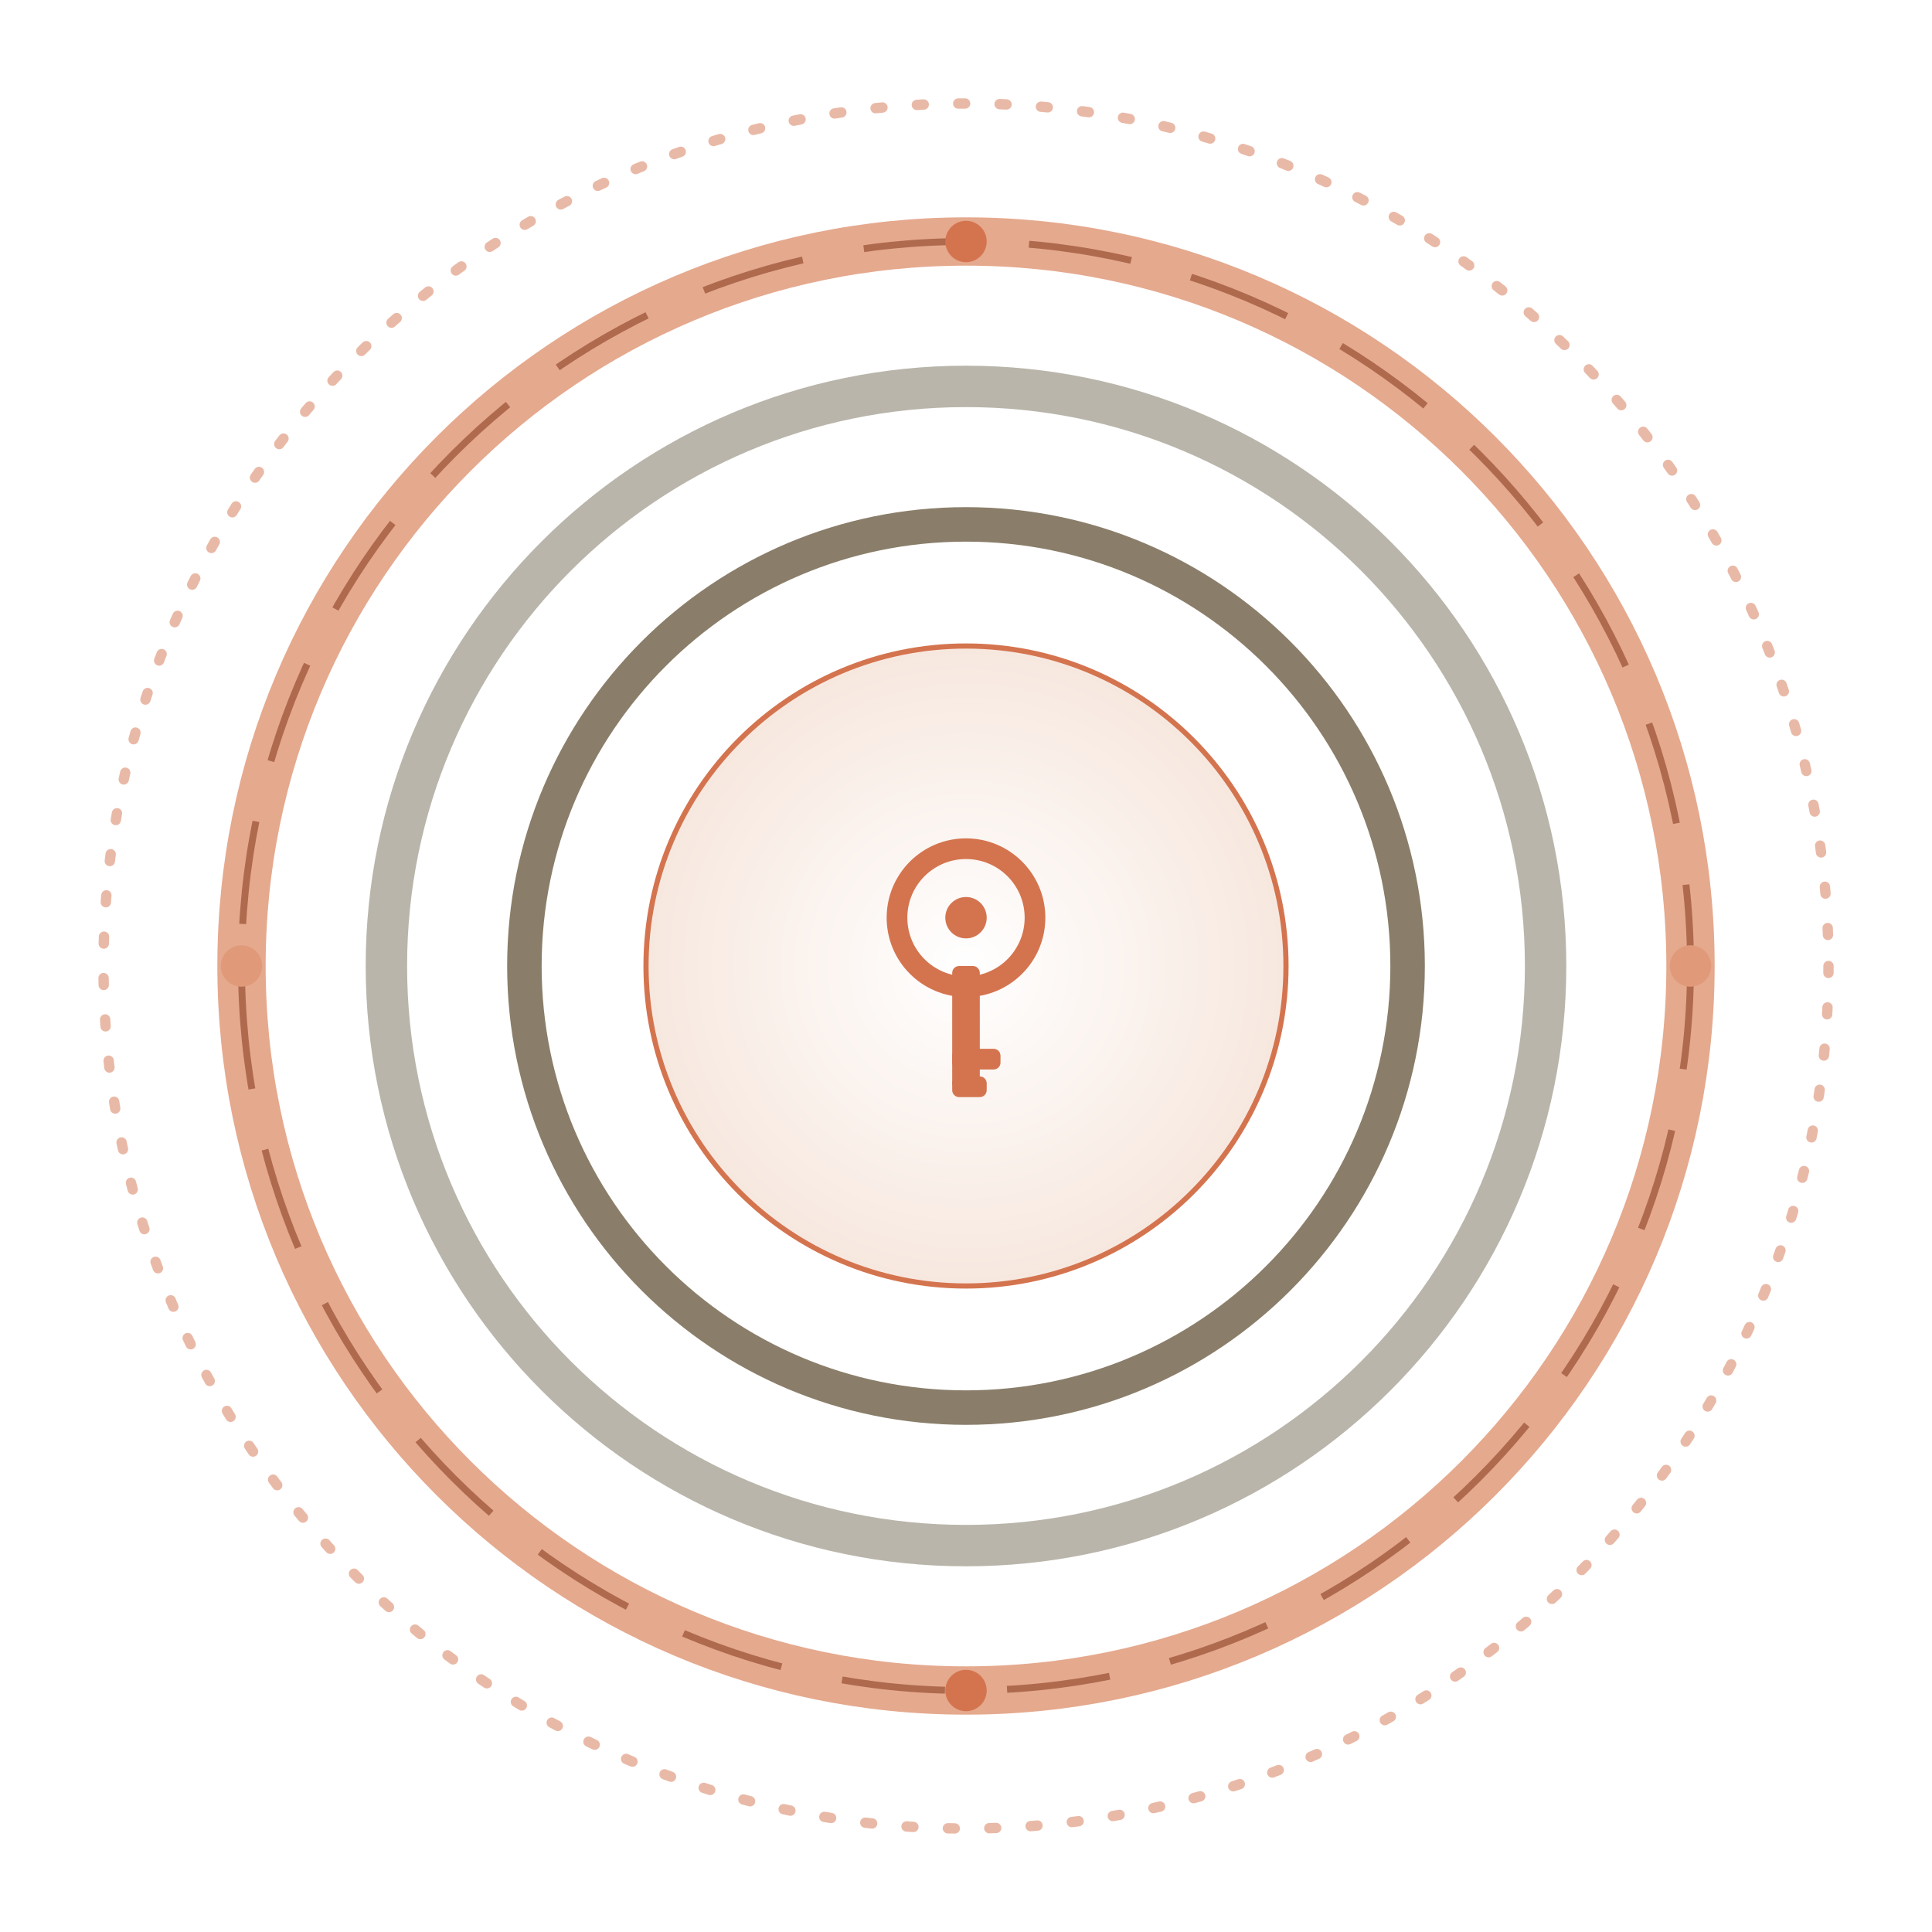
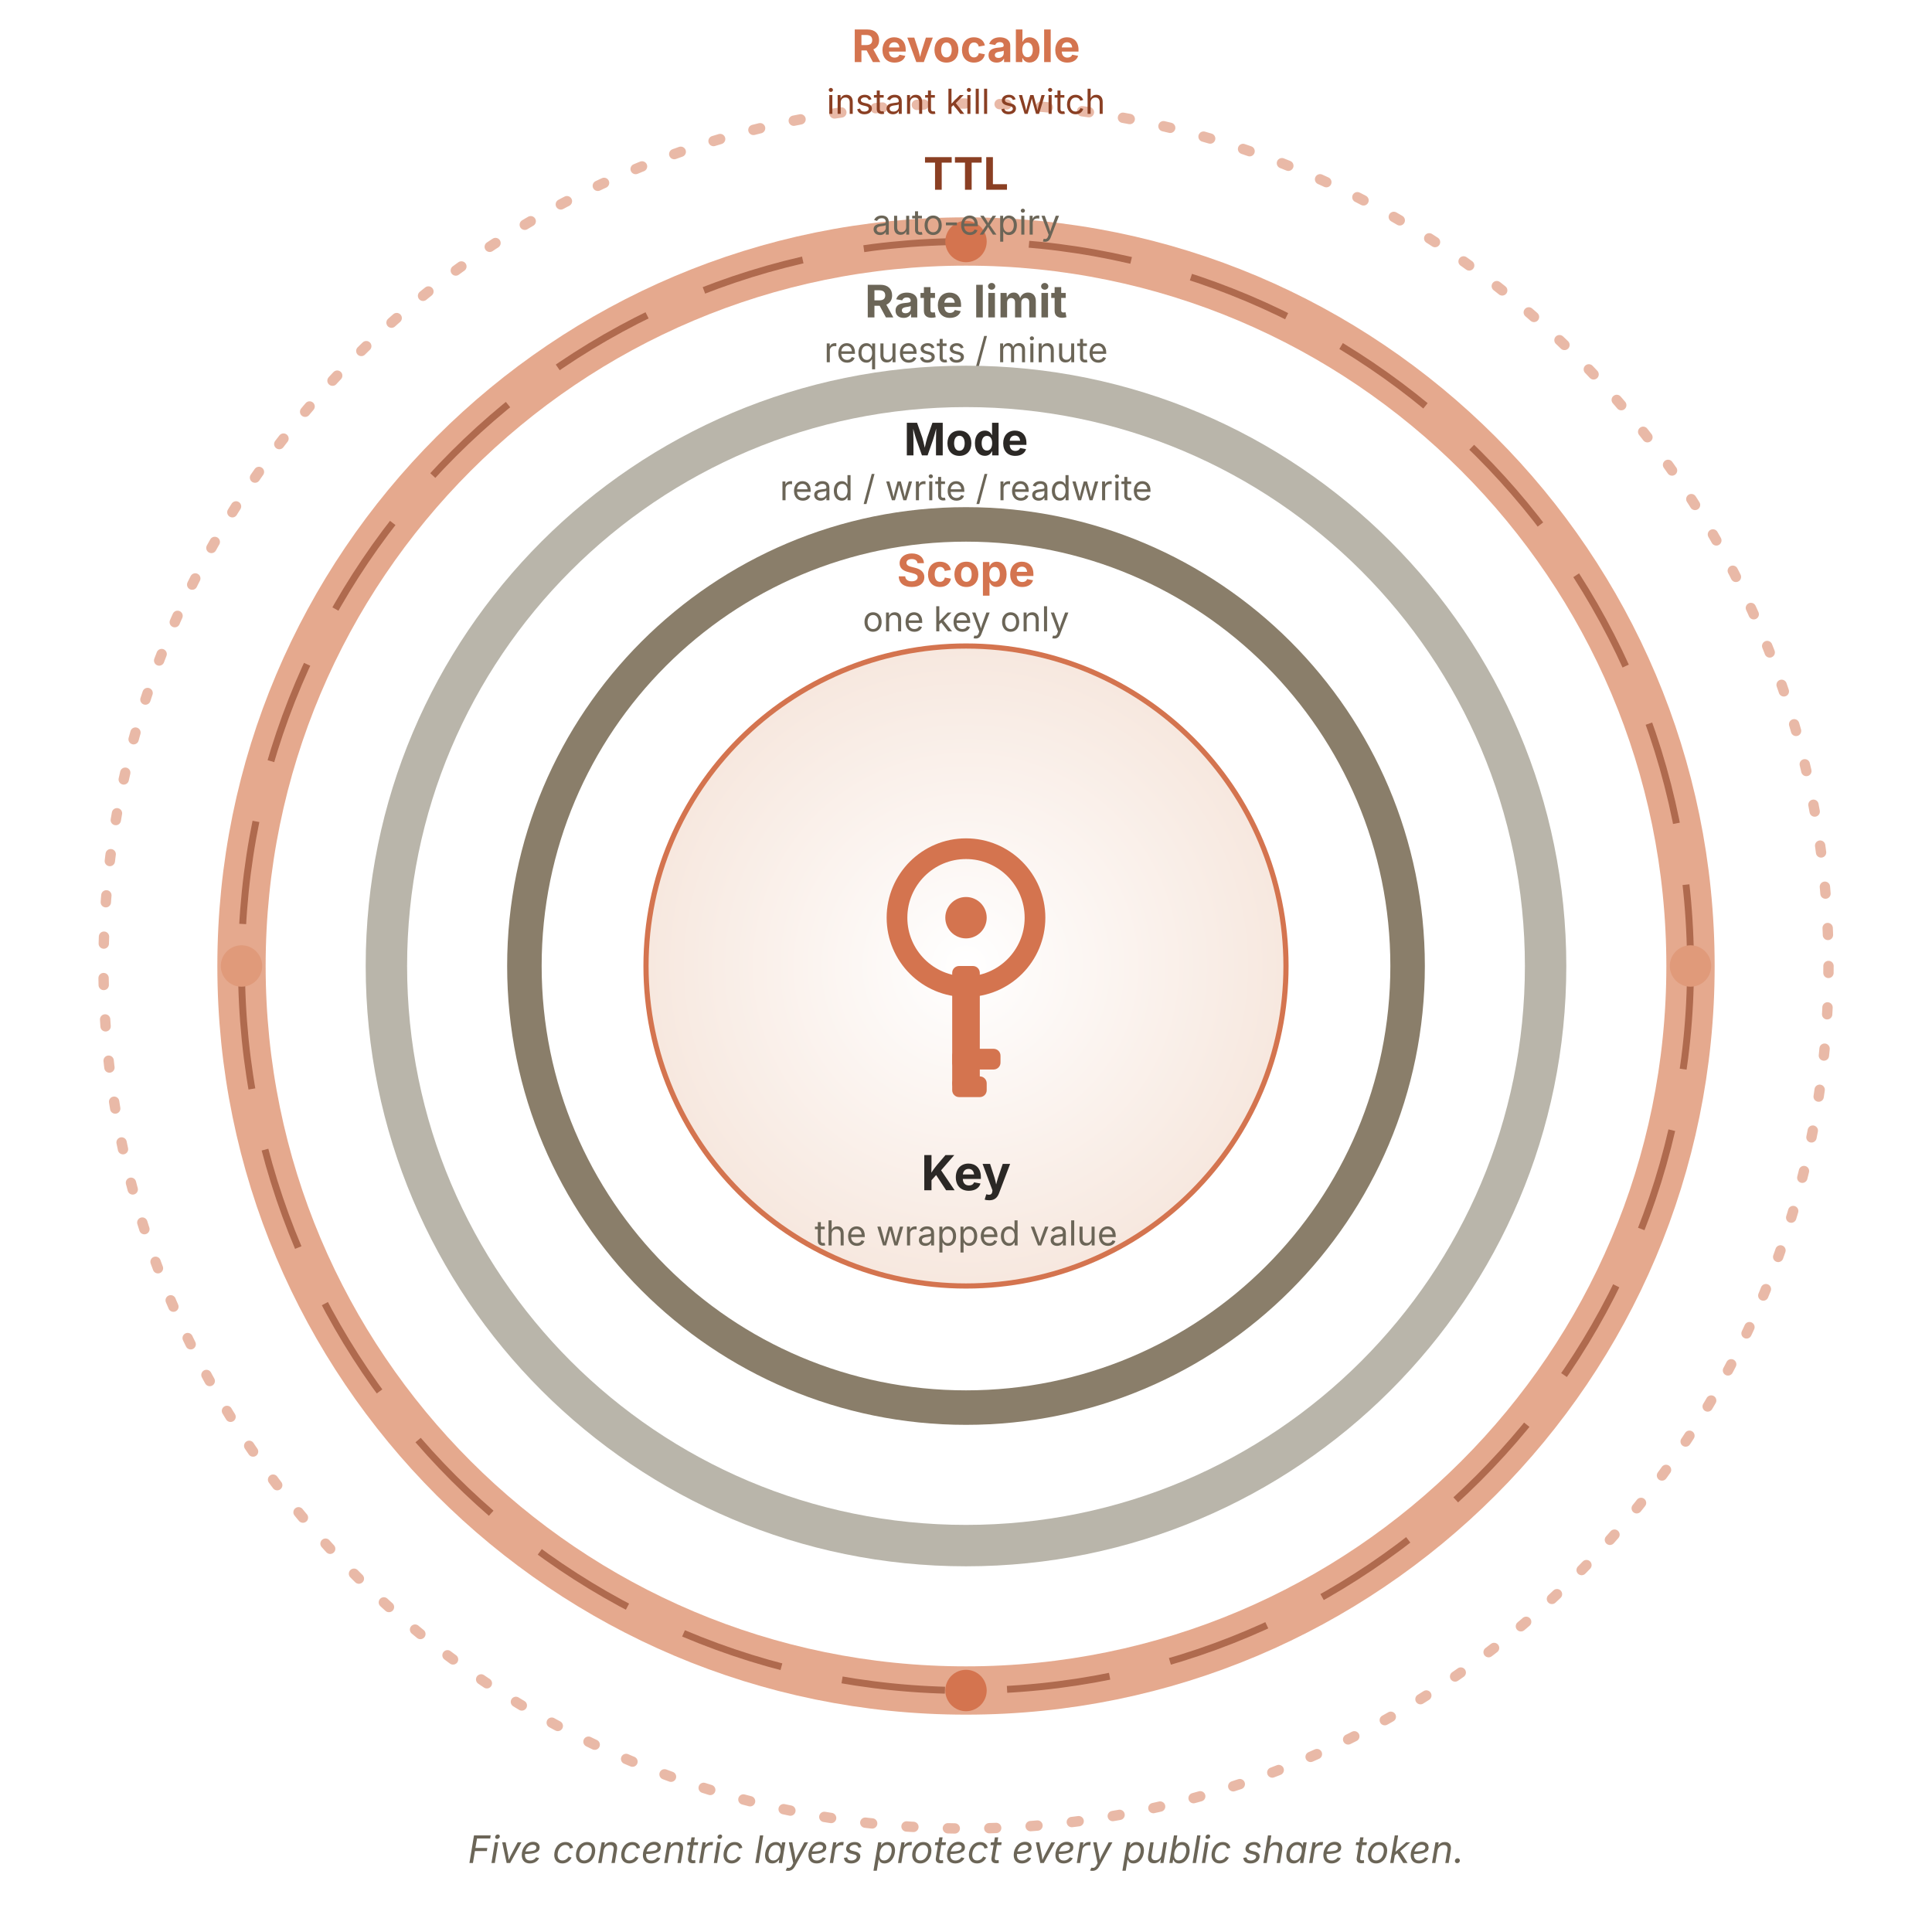
<svg xmlns="http://www.w3.org/2000/svg" width="560" height="560" viewBox="0 0 560 560" role="img" aria-label="Share token security layers">
  <defs>
    <radialGradient id="ringGlow" cx="50%" cy="50%" r="50%">
      <stop offset="0%" stop-color="#ffffff" />
      <stop offset="100%" stop-color="#f7e8df" />
    </radialGradient>
  </defs>
  <circle cx="280" cy="280" r="250" fill="none" stroke="#d4744f" stroke-width="3" stroke-dasharray="2 10" stroke-linecap="round" opacity="0.5" />
  <circle cx="280" cy="280" r="210" fill="none" stroke="#e09a7a" stroke-width="14" opacity="0.85" />
  <circle cx="280" cy="280" r="210" fill="none" stroke="#8a3f23" stroke-width="2" stroke-dasharray="30 18" opacity="0.6" />
  <circle cx="280" cy="280" r="168" fill="none" stroke="#b1ada1" stroke-width="12" opacity="0.9" />
  <circle cx="280" cy="280" r="128" fill="none" stroke="#8a7e6a" stroke-width="10" />
  <circle cx="280" cy="280" r="92" fill="#f7e8df" stroke="#d4744f" stroke-width="3" />
  <circle cx="280" cy="280" r="92" fill="url(#ringGlow)" />
  <g transform="translate(280 280)">
    <circle cx="0" cy="-14" r="20" fill="none" stroke="#d4744f" stroke-width="6" />
    <circle cx="0" cy="-14" r="6" fill="#d4744f" />
    <rect x="-4" y="0" width="8" height="36" rx="2" fill="#d4744f" />
    <rect x="-4" y="24" width="14" height="6" rx="2" fill="#d4744f" />
    <rect x="-4" y="32" width="10" height="6" rx="2" fill="#d4744f" />
  </g>
  <circle cx="280" cy="70" r="6" fill="#d4744f" />
  <circle cx="280" cy="490" r="6" fill="#d4744f" />
  <circle cx="70" cy="280" r="6" fill="#e09a7a" />
  <circle cx="490" cy="280" r="6" fill="#e09a7a" />
+   <text x="280" y="18" font-family="system-ui, -apple-system, sans-serif" font-size="13" font-weight="700" fill="#d4744f" text-anchor="middle">Revocable</text>
+   <text x="280" y="33" font-family="system-ui, -apple-system, sans-serif" font-size="10" fill="#8a3f23" text-anchor="middle">instant kill switch</text>
+   <text x="280" y="55" font-family="system-ui, -apple-system, sans-serif" font-size="13" font-weight="700" fill="#8a3f23" text-anchor="middle">TTL</text>
+   <text x="280" y="68" font-family="system-ui, -apple-system, sans-serif" font-size="10" fill="#6b6557" text-anchor="middle">auto-expiry</text>
+   <text x="280" y="92" font-family="system-ui, -apple-system, sans-serif" font-size="13" font-weight="700" fill="#6b6557" text-anchor="middle">Rate limit</text>
+   <text x="280" y="105" font-family="system-ui, -apple-system, sans-serif" font-size="10" fill="#6b6557" text-anchor="middle">requests / minute</text>
+   <text x="280" y="132" font-family="system-ui, -apple-system, sans-serif" font-size="13" font-weight="700" fill="#2b2825" text-anchor="middle">Mode</text>
+   <text x="280" y="145" font-family="system-ui, -apple-system, sans-serif" font-size="10" fill="#6b6557" text-anchor="middle">read / write / readwrite</text>
+   <text x="280" y="170" font-family="system-ui, -apple-system, sans-serif" font-size="13" font-weight="700" fill="#d4744f" text-anchor="middle">Scope</text>
+   <text x="280" y="183" font-family="system-ui, -apple-system, sans-serif" font-size="10" fill="#6b6557" text-anchor="middle">one key only</text>
+   <text x="280" y="345" font-family="system-ui, -apple-system, sans-serif" font-size="14" font-weight="700" fill="#2b2825" text-anchor="middle">Key</text>
+   <text x="280" y="361" font-family="system-ui, -apple-system, sans-serif" font-size="10" fill="#6b6557" text-anchor="middle">the wrapped value</text>
+   <text x="280" y="540" font-family="system-ui, -apple-system, sans-serif" font-size="11" font-style="italic" fill="#6b6557" text-anchor="middle">Five concentric layers protect every public share token.</text>
</svg>
